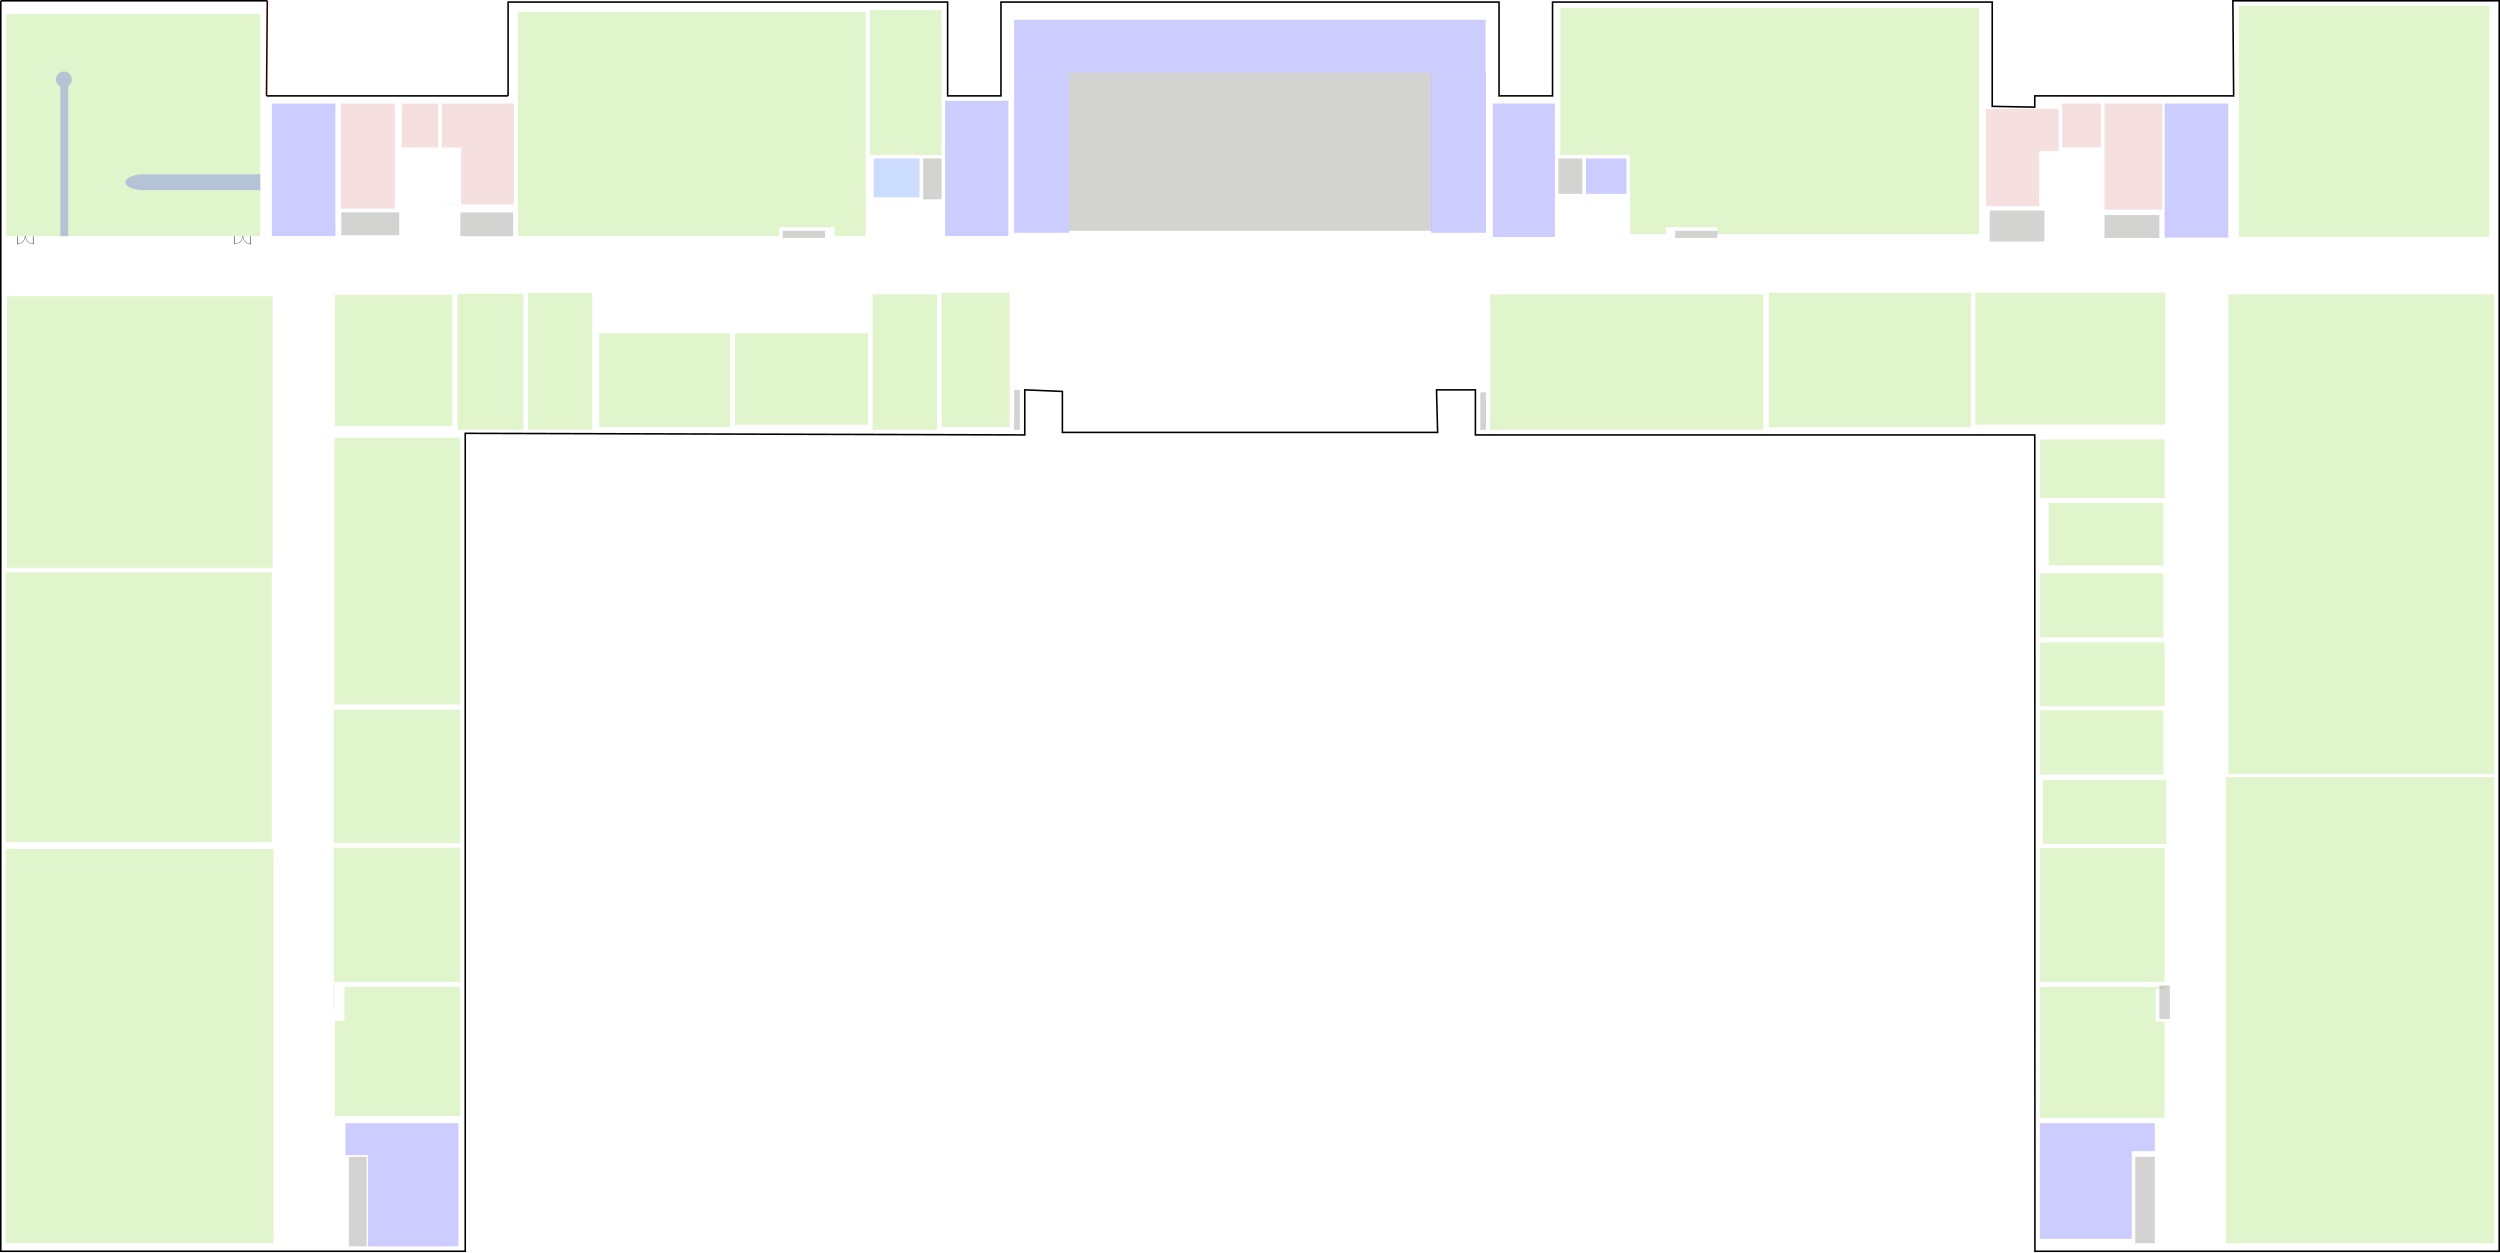
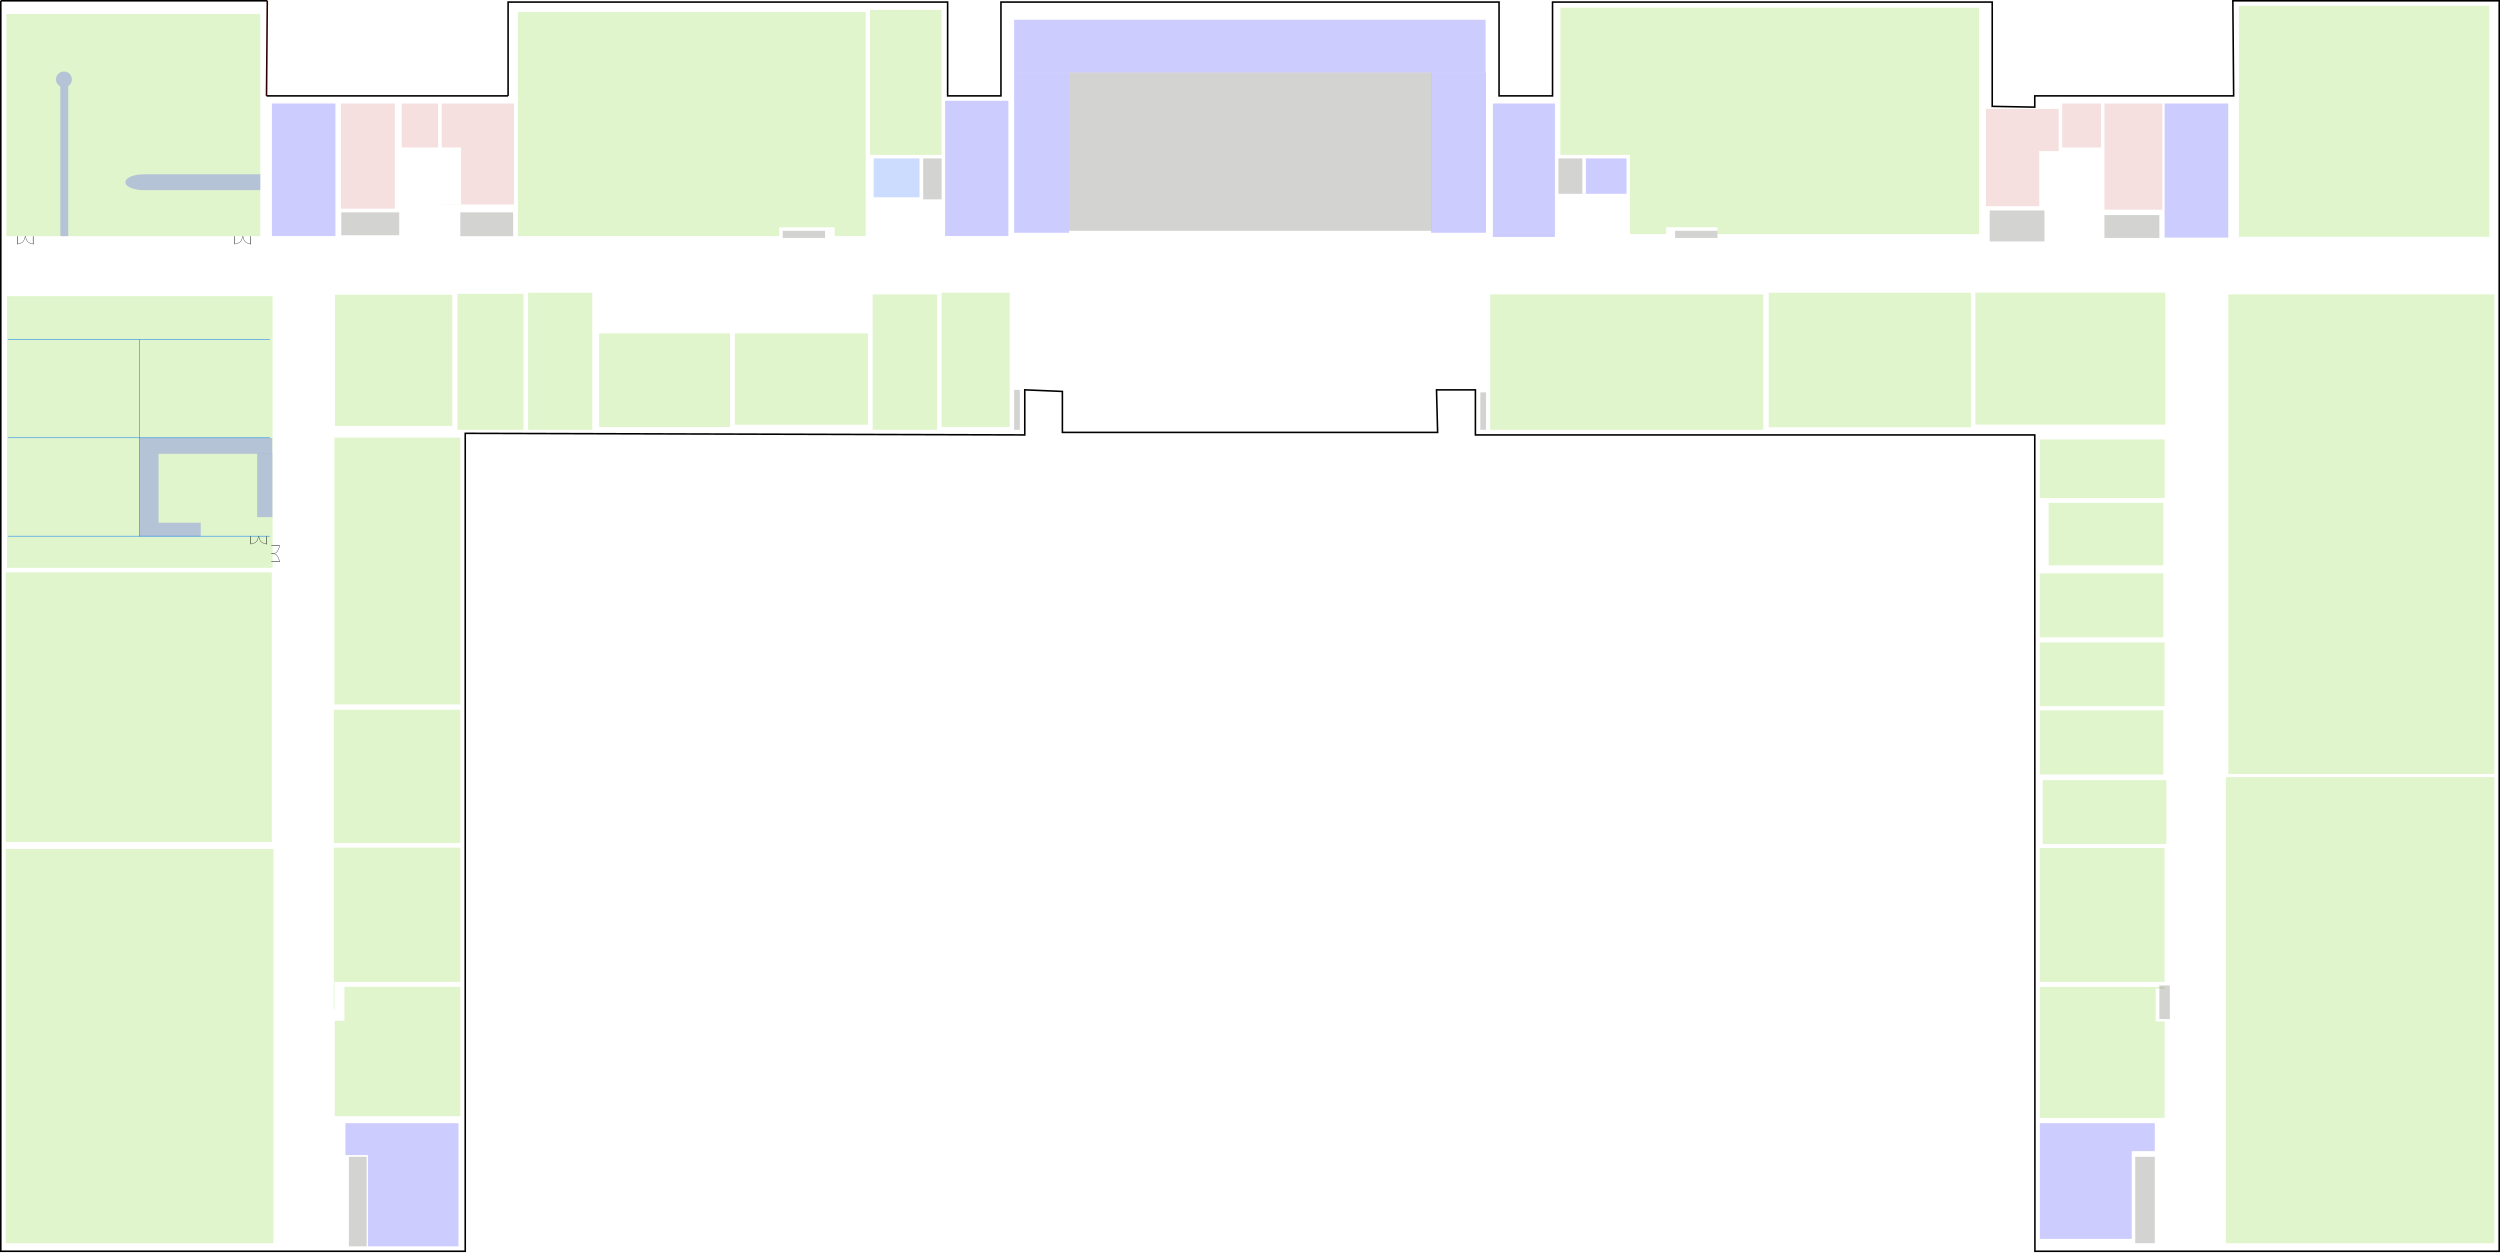
<svg xmlns="http://www.w3.org/2000/svg" width="416.719mm" height="208.703mm" viewBox="0 0 416.719 208.703" version="1.1" id="svg60441">
  <defs id="defs60435">
    </defs>
  <g id="layer1" transform="translate(-50.65446,15.0269)">
    <rect style="display:block;opacity:0.2;fill:#68ce00;fill-opacity:1;stroke:#000000;stroke-width:0;stroke-miterlimit:4;stroke-dasharray:none;stroke-opacity:1" id="rect44918" width="44.634" height="65.72" x="51.604" y="126.477" name="B218,B220" />
    <rect style="display:block;opacity:0.2;fill:#68ce00;fill-opacity:1;stroke:#000000;stroke-width:0;stroke-miterlimit:4;stroke-dasharray:none;stroke-opacity:1" id="rect44920" width="44.357" height="44.952" x="51.604" y="80.375" name="B214,B216" />
    <rect style="display:block;opacity:0.2;fill:#68ce00;fill-opacity:1;stroke:#000000;stroke-width:0;stroke-miterlimit:4;stroke-dasharray:none;stroke-opacity:1" id="rect44925" width="44.266" height="45.288" x="51.822" y="34.336" name="B210,B212" />
    <path style="display:block;opacity:0.2;fill:#68ce00;fill-opacity:1;stroke:#000000;stroke-width:0;stroke-miterlimit:4;stroke-dasharray:none;stroke-opacity:1" d="m 108.069,149.464 v 5.662 h -1.614 v 15.901 h 20.928 v -21.564 z" id="rect44927" name="B224" />
    <path style="display:block;opacity:0.2;fill:#68ce00;fill-opacity:1;stroke:#000000;stroke-width:0;stroke-miterlimit:4;stroke-dasharray:none;stroke-opacity:1" d="m 106.297,126.261 v 26.988 h 0.105 v -4.604 h 20.982 V 126.261 Z" id="rect44932" name="B222,B223" />
    <path style="display:block;opacity:0.2;fill:#68ce00;fill-opacity:1;stroke:#000000;stroke-width:0;stroke-miterlimit:4;stroke-dasharray:none;stroke-opacity:1" d="m 106.297,103.268 v 22.225 h 21.087 v -22.225 z" id="rect44934" name="B219,B221" />
    <rect style="display:block;opacity:0.2;fill:#68ce00;fill-opacity:1;stroke:#000000;stroke-width:0;stroke-miterlimit:4;stroke-dasharray:none;stroke-opacity:1" id="rect44936" width="20.982" height="44.482" x="106.402" y="57.918" name="B215,B217" />
    <rect style="display:block;opacity:0.2;fill:#68ce00;fill-opacity:1;stroke:#000000;stroke-width:0;stroke-miterlimit:4;stroke-dasharray:none;stroke-opacity:1" id="rect44938" width="19.557" height="21.86" x="106.485" y="34.111" name="B213" />
    <rect style="display:block;opacity:0.2;fill:#68ce00;fill-opacity:1;stroke:#000000;stroke-width:0;stroke-miterlimit:4;stroke-dasharray:none;stroke-opacity:1" id="rect44940" width="11.007" height="22.68" x="126.907" y="33.942" name="B211" />
    <rect style="display:block;opacity:0.2;fill:#68ce00;fill-opacity:1;stroke:#000000;stroke-width:0;stroke-miterlimit:4;stroke-dasharray:none;stroke-opacity:1" id="rect44942" width="10.696" height="22.855" x="138.684" y="33.765" name="B209" />
    <rect style="display:block;opacity:0.2;fill:#68ce00;fill-opacity:1;stroke:#000000;stroke-width:0;stroke-miterlimit:4;stroke-dasharray:none;stroke-opacity:1" id="rect44944" width="42.333" height="37.042" x="51.713" y="-12.699" name="B206,B208" />
    <rect style="display:block;opacity:0.2;fill:#68ce00;fill-opacity:1;stroke:#000000;stroke-width:0;stroke-miterlimit:4;stroke-dasharray:none;stroke-opacity:1" id="rect44946" width="21.821" height="15.607" x="150.521" y="40.537" name="B207" />
    <path style="display:block;opacity:0.2;fill:#68ce00;fill-opacity:1;stroke:#000000;stroke-width:0;stroke-miterlimit:4;stroke-dasharray:none;stroke-opacity:1" d="m 136.985,-13.019 v 37.347 h 43.553 v -1.466 h 9.234 v 1.466 h 5.189 v -37.347 z" id="rect44948" name="B202,B204" />
    <rect style="display:block;opacity:0.2;fill:#68ce00;fill-opacity:1;stroke:#000000;stroke-width:0;stroke-miterlimit:4;stroke-dasharray:none;stroke-opacity:1" id="rect44953" width="22.199" height="15.237" x="173.137" y="40.54" name="B205" />
    <rect style="display:block;opacity:0.2;fill:#68ce00;fill-opacity:1;stroke:#000000;stroke-width:0;stroke-miterlimit:4;stroke-dasharray:none;stroke-opacity:1" id="rect44955" width="10.742" height="22.569" x="196.122" y="34.053" name="B203" />
    <rect style="display:block;opacity:0.2;fill:#68ce00;fill-opacity:1;stroke:#000000;stroke-width:0;stroke-miterlimit:4;stroke-dasharray:none;stroke-opacity:1" id="rect44957" width="11.351" height="22.384" x="207.605" y="33.762" name="B201" />
    <rect style="display:block;opacity:0.2;fill:#68ce00;fill-opacity:1;stroke:#000000;stroke-width:0;stroke-miterlimit:4;stroke-dasharray:none;stroke-opacity:1" id="rect44959" width="45.519" height="22.569" x="299.051" y="34.053" name="A201,A203" />
    <rect style="display:block;opacity:0.2;fill:#68ce00;fill-opacity:1;stroke:#000000;stroke-width:0;stroke-miterlimit:4;stroke-dasharray:none;stroke-opacity:1" id="rect44961" width="33.7" height="22.431" x="345.483" y="33.766" name="A205,A207" />
    <rect style="display:block;opacity:0.2;fill:#68ce00;fill-opacity:1;stroke:#000000;stroke-width:0;stroke-miterlimit:4;stroke-dasharray:none;stroke-opacity:1" id="rect44963" width="31.681" height="22.005" x="379.921" y="33.755" name="A209,A211" />
    <path style="display:block;opacity:0.2;fill:#68ce00;fill-opacity:1;stroke:#000000;stroke-width:0;stroke-miterlimit:4;stroke-dasharray:none;stroke-opacity:1" d="m 310.742,-13.756 v 24.552 h 11.613 V 23.999 h 6.032 v -1.138 h 8.546 v 1.138 h 43.605 v -37.755 z" id="rect44967" name="A202,A204" />
    <rect style="display:block;opacity:0.2;fill:#68ce00;fill-opacity:1;stroke:#000000;stroke-width:0;stroke-miterlimit:4;stroke-dasharray:none;stroke-opacity:1" id="rect44975" width="41.751" height="38.523" x="423.849" y="-14.074" name="A206,A208" />
    <rect style="display:block;opacity:0.2;fill:#68ce00;fill-opacity:1;stroke:#000000;stroke-width:0;stroke-miterlimit:4;stroke-dasharray:none;stroke-opacity:1" id="rect44977" width="44.344" height="79.945" x="422.077" y="34.038" name="A210,A212" />
    <rect style="display:block;opacity:0.2;fill:#68ce00;fill-opacity:1;stroke:#000000;stroke-width:0;stroke-miterlimit:4;stroke-dasharray:none;stroke-opacity:1" id="rect44979" width="44.748" height="77.716" x="421.673" y="114.499" name="A214,A216" />
    <path style="display:block;opacity:0.2;fill:#68ce00;fill-opacity:1;stroke:#000000;stroke-width:0;stroke-miterlimit:4;stroke-dasharray:none;stroke-opacity:1" d="m 390.67,149.473 v 21.846 h 20.796 v -16.087 h -1.482 v -5.475 h 1.482 v -0.284 z" id="rect44981" name="A222" />
    <rect style="display:block;opacity:0.2;fill:#68ce00;fill-opacity:1;stroke:#000000;stroke-width:0;stroke-miterlimit:4;stroke-dasharray:none;stroke-opacity:1" id="rect44986" width="20.796" height="22.308" x="390.671" y="126.336" name="A221" />
    <rect style="display:block;opacity:0.2;fill:#68ce00;fill-opacity:1;stroke:#000000;stroke-width:0;stroke-miterlimit:4;stroke-dasharray:none;stroke-opacity:1" id="rect44988" width="20.611" height="10.644" x="391.147" y="115.008" name="A220" />
    <rect style="display:block;opacity:0.2;fill:#68ce00;fill-opacity:1;stroke:#000000;stroke-width:0;stroke-miterlimit:4;stroke-dasharray:none;stroke-opacity:1" id="rect44990" width="20.596" height="10.703" x="390.661" y="103.375" name="A219" />
    <rect style="display:block;opacity:0.2;fill:#68ce00;fill-opacity:1;stroke:#000000;stroke-width:0;stroke-miterlimit:4;stroke-dasharray:none;stroke-opacity:1" id="rect44992" width="20.796" height="10.621" x="390.671" y="92.065" name="A218" />
    <rect style="display:block;opacity:0.2;fill:#68ce00;fill-opacity:1;stroke:#000000;stroke-width:0;stroke-miterlimit:4;stroke-dasharray:none;stroke-opacity:1" id="rect44994" width="20.618" height="10.689" x="390.65" y="80.534" name="A217" />
    <rect style="display:block;opacity:0.2;fill:#68ce00;fill-opacity:1;stroke:#000000;stroke-width:0;stroke-miterlimit:4;stroke-dasharray:none;stroke-opacity:1" id="rect44996" width="19.114" height="10.429" x="392.143" y="68.791" name="A215" />
    <rect style="display:block;opacity:0.2;fill:#68ce00;fill-opacity:1;stroke:#000000;stroke-width:0;stroke-miterlimit:4;stroke-dasharray:none;stroke-opacity:1" id="rect44998" width="20.803" height="9.759" x="390.667" y="58.227" name="A213" />
    <path style="display:block;opacity:0.2;fill:#0000ff;fill-opacity:1;stroke:#000000;stroke-width:0;stroke-miterlimit:4;stroke-dasharray:none;stroke-opacity:1" d="m 108.228,172.192 v 5.318 h 3.753 v 15.214 h 15.093 v -20.532 z" id="rect60289" type="stairs" />
    <rect style="display:block;opacity:0.2;fill:#0000ff;fill-opacity:1;stroke:#0000ff;stroke-width:0;stroke-miterlimit:4;stroke-dasharray:none;stroke-opacity:1" id="rect60295" width="10.586" height="22.093" x="95.978" y="2.224" type="stairs" />
    <rect style="display:block;opacity:0.2;fill:#0000ff;fill-opacity:1;stroke:#0000ff;stroke-width:0;stroke-miterlimit:4;stroke-dasharray:none;stroke-opacity:1" id="rect60297" width="10.55" height="22.543" x="208.187" y="1.774" type="stairs" />
    <rect style="display:block;opacity:0.2;fill:#0000ff;fill-opacity:1;stroke:#0000ff;stroke-width:0;stroke-miterlimit:4;stroke-dasharray:none;stroke-opacity:1" id="rect60304" width="10.345" height="22.251" x="299.495" y="2.224" type="stairs" />
    <path style="display:block;opacity:0.2;fill:#0000ff;fill-opacity:1;stroke:#0000ff;stroke-width:0;stroke-miterlimit:4;stroke-dasharray:none;stroke-opacity:1" d="M 411.467,2.224 V 24.579 h 10.61 V 2.224 Z" id="rect60306" type="stairs" />
    <rect style="display:block;opacity:0.2;fill:#22241c;fill-opacity:1;stroke:#0000ff;stroke-width:0;stroke-miterlimit:4;stroke-dasharray:none;stroke-opacity:1" id="rect60311" width="3.995" height="5.9" x="310.422" y="11.379" />
    <rect style="display:block;opacity:0.2;fill:#22241c;fill-opacity:1;stroke:#0000ff;stroke-width:0;stroke-miterlimit:4;stroke-dasharray:none;stroke-opacity:1" id="rect60313" width="2.963" height="14.923" x="108.81" y="177.801" />
    <path style="display:block;opacity:0.2;fill:#0000ff;fill-opacity:1;stroke:#0000ff;stroke-width:0;stroke-miterlimit:4;stroke-dasharray:none;stroke-opacity:1" d="m 390.67,172.192 v 19.288 h 15.319 v -14.627 h 3.836 v -4.661 z" id="rect60317" type="stairs" />
    <rect style="display:block;opacity:0.2;fill:#22241c;fill-opacity:1;stroke:#0000ff;stroke-width:0;stroke-miterlimit:4;stroke-dasharray:none;stroke-opacity:1" id="rect60322" width="3.254" height="14.393" x="406.572" y="177.801" />
    <rect style="display:block;opacity:0.2;fill:#22241c;fill-opacity:1;stroke:#0000ff;stroke-width:0;stroke-miterlimit:4;stroke-dasharray:none;stroke-opacity:1" id="rect60324" width="1.746" height="5.609" x="410.594" y="149.226" />
    <rect style="display:block;opacity:0.2;fill:#22241c;fill-opacity:1;stroke:#0000ff;stroke-width:0;stroke-miterlimit:4;stroke-dasharray:none;stroke-opacity:1" id="rect60326" width="9.128" height="5.159" x="382.31" y="20.057" />
    <rect style="display:block;opacity:0.2;fill:#22241c;fill-opacity:1;stroke:#0000ff;stroke-width:0;stroke-miterlimit:4;stroke-dasharray:none;stroke-opacity:1" id="rect60328" width="9.155" height="3.81" x="401.439" y="20.824" />
    <rect style="display:block;opacity:0.2;fill:#22241c;fill-opacity:1;stroke:#0000ff;stroke-width:0;stroke-miterlimit:4;stroke-dasharray:none;stroke-opacity:1" id="rect60330" width="7.064" height="1.191" x="329.869" y="23.444" />
    <rect style="display:block;opacity:0.2;fill:#22241c;fill-opacity:1;stroke:#0000ff;stroke-width:0;stroke-miterlimit:4;stroke-dasharray:none;stroke-opacity:1" id="rect60332" width="8.811" height="3.969" x="127.384" y="20.374" />
    <rect style="display:block;opacity:0.2;fill:#22241c;fill-opacity:1;stroke:#0000ff;stroke-width:0;stroke-miterlimit:4;stroke-dasharray:none;stroke-opacity:1" id="rect60334" width="9.657" height="3.81" x="107.54" y="20.374" />
    <rect style="display:block;opacity:0.2;fill:#22241c;fill-opacity:1;stroke:#0000ff;stroke-width:0;stroke-miterlimit:4;stroke-dasharray:none;stroke-opacity:1" id="rect60336" width="3.069" height="6.826" x="204.536" y="11.379" />
    <rect style="display:block;opacity:0.2;fill:#22241c;fill-opacity:1;stroke:#0000ff;stroke-width:0;stroke-miterlimit:4;stroke-dasharray:none;stroke-opacity:1" id="rect60338" width="7.064" height="1.191" x="181.12" y="23.444" />
    <rect style="display:block;opacity:0.2;fill:#22241c;fill-opacity:1;stroke:#0000ff;stroke-width:0;stroke-miterlimit:4;stroke-dasharray:none;stroke-opacity:1" id="rect60340" width="60.378" height="26.379" x="228.851" y="-2.935" />
    <rect style="display:block;opacity:0.2;fill:#d35f5f;fill-opacity:1;stroke:#0000ff;stroke-width:0;stroke-miterlimit:4;stroke-dasharray:none;stroke-opacity:1" id="rect60342" width="8.969" height="17.542" x="107.487" y="2.224" type="toilet_m" />
    <rect style="display:block;opacity:0.2;fill:#d35f5f;fill-opacity:1;stroke:#0000ff;stroke-width:0;stroke-miterlimit:4;stroke-dasharray:none;stroke-opacity:1" id="rect60344" width="6.059" height="7.329" x="117.621" y="2.224" />
    <path style="display:block;opacity:0.2;fill:#d35f5f;fill-opacity:1;stroke:#0000ff;stroke-width:0;stroke-miterlimit:4;stroke-dasharray:none;stroke-opacity:1" d="m 124.288,2.224 v 7.329 h 3.228 v 9.472 h -3.228 v 0.026 h 12.039 V 2.224 Z" id="rect60346" type="toilet_f" />
    <path style="display:block;opacity:0.2;fill:#d35f5f;fill-opacity:1;stroke:#0000ff;stroke-width:0;stroke-miterlimit:4;stroke-dasharray:none;stroke-opacity:1" d="m 381.701,3.124 v 16.219 h 8.864 v -9.181 h 3.24 V 3.124 Z" id="rect60353" type="toilet_f" />
    <rect style="display:block;opacity:0.2;fill:#d35f5f;fill-opacity:1;stroke:#0000ff;stroke-width:0;stroke-miterlimit:4;stroke-dasharray:none;stroke-opacity:1" id="rect60358" width="9.657" height="17.701" x="401.439" y="2.224" type="toilet_m" />
    <rect style="display:block;opacity:0.2;fill:#d35f5f;fill-opacity:1;stroke:#0000ff;stroke-width:0;stroke-miterlimit:4;stroke-dasharray:none;stroke-opacity:1" id="rect60360" width="6.456" height="7.329" x="394.401" y="2.224" />
    <rect style="display:block;opacity:0.2;fill:#0050ff;fill-opacity:1;stroke:#0000ff;stroke-width:0;stroke-miterlimit:4;stroke-dasharray:none;stroke-opacity:1" id="rect60362" width="7.646" height="6.482" x="196.281" y="11.379" type="elevator" />
    <rect style="display:block;opacity:0.2;fill:#68ce00;fill-opacity:1;stroke:#0000ff;stroke-width:0;stroke-miterlimit:4;stroke-dasharray:none;stroke-opacity:1" id="rect60364" width="11.933" height="24.156" x="195.673" y="-13.36" />
    <rect style="display:block;opacity:0.2;fill:#0000ff;fill-opacity:1;stroke:#0000ff;stroke-width:0;stroke-miterlimit:4;stroke-dasharray:none;stroke-opacity:1" id="rect60366" width="6.773" height="5.9" x="315" y="11.379" type="elevator" />
    <rect y="49.955" x="219.697" height="6.668" width="0.952" id="rect61118" style="display:block;opacity:0.2;fill:#22241c;fill-opacity:1;stroke:#fb0000;stroke-width:0;stroke-miterlimit:4;stroke-dasharray:none;stroke-opacity:1" />
    <rect y="50.378" x="297.405" height="6.244" width="0.952" id="rect61120" style="display:block;opacity:0.2;fill:#22241c;fill-opacity:1;stroke:#fb0000;stroke-width:0;stroke-miterlimit:4;stroke-dasharray:none;stroke-opacity:1" />
    <g id="g156">
      <path id="path61108" d="M 50.787,-14.895 H 95.21" style="display:block;fill:none;stroke:#000000;stroke-width:0.265px;stroke-linecap:butt;stroke-linejoin:miter;stroke-opacity:1" />
      <path id="path61110" d="M 95.21,-14.895 95.078,0.954" style="display:block;fill:none;stroke:#310000;stroke-width:0.265px;stroke-linecap:butt;stroke-linejoin:miter;stroke-opacity:1" />
      <path id="path61112" d="M 95.078,0.954 H 135.348" style="display:block;fill:none;stroke:#000000;stroke-width:0.265px;stroke-linecap:butt;stroke-linejoin:miter;stroke-opacity:1" />
      <path id="path61114" d="M 135.348,0.954 V -14.683 h 73.263 V 0.954 h 8.89 V -14.683 h 83.026 V 0.954 h 8.916 V -14.683 H 382.733 V 2.7 l 7.091,0.132 V 0.954 h 33.152 l -0.132,-15.849 h 44.397 V 193.544 h -77.391 l -0.026,-136.075 h -93.239 v -7.514 h -6.482 l 0.185,7.091 h -62.547 v -6.826 l -6.271,-0.265 v 7.514 L 128.204,57.204 V 193.544 H 50.787 V -14.895" style="display:block;fill:none;stroke:#000000;stroke-width:0.265px;stroke-linecap:butt;stroke-linejoin:miter;stroke-opacity:1" />
    </g>
    <g id="g934" transform="translate(0,0.3318868)">
      <rect type="stairs" y="-12.064" x="219.697" height="8.796" width="78.582" id="rect60304-3" style="display:block;opacity:0.2;fill:#0000ff;fill-opacity:1;stroke:#0000ff;stroke-width:0;stroke-miterlimit:4;stroke-dasharray:none;stroke-opacity:1" />
      <rect y="-3.267" x="219.697" height="26.711" width="9.154" id="rect60304-3-4" style="display:block;opacity:0.2;fill:#0000ff;fill-opacity:1;stroke:#0000ff;stroke-width:0;stroke-miterlimit:4;stroke-dasharray:none;stroke-opacity:1" />
      <rect y="-3.267" x="289.203" height="26.711" width="9.154" id="rect60304-3-4-9" style="display:block;opacity:0.2;fill:#0000ff;fill-opacity:1;stroke:#0000ff;stroke-width:0;stroke-miterlimit:4;stroke-dasharray:none;stroke-opacity:1" />
    </g>
    <path style="opacity:0.2;fill:#0000ff;fill-opacity:1;stroke:#0000ff;stroke-width:0;stroke-miterlimit:4;stroke-dasharray:none;stroke-opacity:1" d="M 90.564 109.801 C 84.157 109.801 79 112.031 79 114.801 C 79 117.571 84.157 119.801 90.564 119.801 L 164.031 119.801 L 164.031 109.824 L 169.529 109.824 C 169.169 109.81 168.805 109.801 168.436 109.801 L 90.564 109.801 z " transform="matrix(0.2645833,0,0,0.2645833,50.65446,-15.0269)" id="rect3853" />
    <g id="g3860" transform="matrix(1,0,0,1.020002,4.7625,2.21199)">
      <path style="opacity:0.2;fill:#0000ff;fill-opacity:1;stroke:#0000ff;stroke-width:0;stroke-miterlimit:4;stroke-dasharray:none;stroke-opacity:1" d="M 29,54.273 A 5,5 0 0 1 26.395,55.012 5,5 0 0 1 24,54.398 v 93.846 c 0,0.308 0.243,0.557 0.545,0.557 h 3.91 C 28.757,148.801 29,148.552 29,148.244 Z" transform="matrix(0.2645833,0,0,0.2593954,49.59613,-16.90078)" id="rect3855" />
    </g>
    <rect style="opacity:0.2;fill:#68ce00;fill-opacity:1;stroke:#0000ff;stroke-width:0;stroke-miterlimit:4;stroke-dasharray:none;stroke-opacity:1" id="rect3864" width="29.104" height="6.615" x="12.29" y="16.406" ry="20" rx="5.1" />
    <circle style="opacity:0.2;fill:#0000ff;fill-opacity:1;stroke:#0000ff;stroke-width:0;stroke-miterlimit:4;stroke-dasharray:none;stroke-opacity:1" id="path3857-6" cx="61.311" cy="-1.788" r="1.323" />
    <path style="fill:none;stroke:#000000;stroke-width:0.08;stroke-linecap:butt;stroke-linejoin:miter;stroke-miterlimit:4;stroke-dasharray:none;stroke-opacity:1" d="m 53.538,24.354 c 0,1.312 0,1.312 0,1.312" id="path4705-1" />
    <path style="fill:none;stroke:#000000;stroke-width:0.08;stroke-linecap:butt;stroke-linejoin:miter;stroke-miterlimit:4;stroke-dasharray:none;stroke-opacity:1" d="m 56.184,24.354 c 0,1.323 0,1.323 0,1.323" id="path4707-9" />
    <path style="fill:none;stroke:#000000;stroke-width:0.05;stroke-linecap:butt;stroke-linejoin:miter;stroke-miterlimit:4;stroke-dasharray:none;stroke-opacity:1" d="m 54.888,24.343 c 0.088,0.353 0.176,0.705 0.397,0.926 0.221,0.221 0.573,0.309 0.926,0.397" id="path4775" />
    <path style="fill:none;stroke:#000000;stroke-width:0.05;stroke-linecap:butt;stroke-linejoin:miter;stroke-miterlimit:4;stroke-dasharray:none;stroke-opacity:1" d="m 54.872,24.343 c -0.088,0.352 -0.176,0.705 -0.397,0.926 -0.221,0.221 -0.573,0.309 -0.926,0.397" id="path4779" />
    <path style="fill:none;stroke:#000000;stroke-width:0.08;stroke-linecap:butt;stroke-linejoin:miter;stroke-miterlimit:4;stroke-dasharray:none;stroke-opacity:1" d="m 89.786,24.354 c 0,1.312 0,1.312 0,1.312" id="path4705-1-3" />
    <path style="fill:none;stroke:#000000;stroke-width:0.08;stroke-linecap:butt;stroke-linejoin:miter;stroke-miterlimit:4;stroke-dasharray:none;stroke-opacity:1" d="m 92.431,24.354 c 0,1.323 0,1.323 0,1.323" id="path4707-9-6" />
    <path style="fill:none;stroke:#000000;stroke-width:0.05;stroke-linecap:butt;stroke-linejoin:miter;stroke-miterlimit:4;stroke-dasharray:none;stroke-opacity:1" d="m 91.136,24.343 c 0.088,0.353 0.176,0.705 0.397,0.926 0.221,0.221 0.573,0.309 0.926,0.397" id="path4775-8" />
    <path style="fill:none;stroke:#000000;stroke-width:0.05;stroke-linecap:butt;stroke-linejoin:miter;stroke-miterlimit:4;stroke-dasharray:none;stroke-opacity:1" d="m 91.12,24.343 c -0.088,0.352 -0.176,0.705 -0.397,0.926 -0.221,0.221 -0.573,0.309 -0.926,0.397" id="path4779-3" />
+     <path style="fill:none;stroke:#268dee;stroke-width:0.1;stroke-linecap:butt;stroke-linejoin:miter;stroke-miterlimit:4;stroke-dasharray:none;stroke-opacity:1" d="M 51.977,74.349 H 95.634" id="path39949" />
+     <path style="fill:none;stroke:#268dee;stroke-width:0.1;stroke-linecap:butt;stroke-linejoin:miter;stroke-miterlimit:4;stroke-dasharray:none;stroke-opacity:1" d="M 51.977,57.945 H 95.634" id="path39949-0" />
+     <path style="fill:none;stroke:#268dee;stroke-width:0.1;stroke-linecap:butt;stroke-linejoin:miter;stroke-miterlimit:4;stroke-dasharray:none;stroke-opacity:1" d="M 51.977,41.541 H 95.634" id="path39949-0-6" />
+     <path style="fill:none;stroke:#268dee;stroke-width:0.1;stroke-linecap:butt;stroke-linejoin:miter;stroke-miterlimit:4;stroke-dasharray:none;stroke-opacity:1" d="m 73.938,41.541 v 32.873 0" id="path39981" />
+     <path style="opacity:0.2;vector-effect:none;fill:#0000ff;fill-opacity:1;fill-rule:evenodd;stroke:#fb0000;stroke-width:0;stroke-linecap:butt;stroke-linejoin:miter;stroke-miterlimit:4;stroke-dasharray:none;stroke-dashoffset:0;stroke-opacity:1" d="M 88 285.9 L 88 337.83 L 99.891 337.83 L 99.891 285.9 L 88 285.9 z " transform="matrix(0.2645833,0,0,0.2645833,50.65446,-15.0269)" id="rect39983" />
+     <rect style="opacity:0.2;vector-effect:none;fill:#0000ff;fill-opacity:1;fill-rule:evenodd;stroke:#fb0000;stroke-width:0;stroke-linecap:butt;stroke-linejoin:miter;stroke-miterlimit:4;stroke-dasharray:none;stroke-dashoffset:0;stroke-opacity:1" id="rect39988-6" width="22.09" height="2.646" x="73.938" y="57.972" />
+     <path style="opacity:0.2;vector-effect:none;fill:#0000ff;fill-opacity:1;fill-rule:evenodd;stroke:#fb0000;stroke-width:0;stroke-linecap:butt;stroke-linejoin:miter;stroke-miterlimit:4;stroke-dasharray:none;stroke-dashoffset:0;stroke-opacity:1" d="m 77.084,71.711 v 2.646 h 7.033 v -2.254 H 77.092 v -0.392 z" id="rect40008" />
+     <rect style="opacity:0.2;vector-effect:none;fill:#0000ff;fill-opacity:1;fill-rule:evenodd;stroke:#fb0000;stroke-width:0;stroke-linecap:butt;stroke-linejoin:miter;stroke-miterlimit:4;stroke-dasharray:none;stroke-dashoffset:0;stroke-opacity:1" id="rect40019" width="2.546" height="10.583" x="93.517" y="60.592" />
+     <path style="fill:none;stroke:#000000;stroke-width:0.08;stroke-linecap:butt;stroke-linejoin:miter;stroke-miterlimit:4;stroke-dasharray:none;stroke-opacity:1" d="m 92.431,74.36 c 0,1.312 0,1.312 0,1.312" id="path4705-1-3-9" />
+     <path style="fill:none;stroke:#000000;stroke-width:0.08;stroke-linecap:butt;stroke-linejoin:miter;stroke-miterlimit:4;stroke-dasharray:none;stroke-opacity:1" d="m 95.077,74.36 c 0,1.323 0,1.323 0,1.323" id="path4707-9-6-2" />
+     <path style="fill:none;stroke:#000000;stroke-width:0.05;stroke-linecap:butt;stroke-linejoin:miter;stroke-miterlimit:4;stroke-dasharray:none;stroke-opacity:1" d="m 93.782,74.349 c 0.088,0.353 0.176,0.705 0.397,0.926 0.221,0.221 0.573,0.309 0.926,0.397" id="path4775-8-6" />
+     <path style="fill:none;stroke:#000000;stroke-width:0.05;stroke-linecap:butt;stroke-linejoin:miter;stroke-miterlimit:4;stroke-dasharray:none;stroke-opacity:1" d="m 93.766,74.349 c -0.088,0.352 -0.176,0.705 -0.397,0.926 -0.221,0.221 -0.573,0.309 -0.926,0.397" id="path4779-3-1" />
+     <path style="fill:none;stroke:#000000;stroke-width:0;stroke-linecap:butt;stroke-linejoin:miter;stroke-miterlimit:4;stroke-dasharray:none;stroke-opacity:1" d="m 96.054,77.29 h 0.7 0.467" id="path40130" />
+     <path style="fill:none;stroke:#000000;stroke-width:0;stroke-linecap:butt;stroke-linejoin:miter;stroke-miterlimit:4;stroke-dasharray:none;stroke-opacity:1" d="M 97.221,77.29 Z" id="path40132" />
+     <path style="fill:none;stroke:#000000;stroke-width:0;stroke-linecap:butt;stroke-linejoin:miter;stroke-miterlimit:4;stroke-dasharray:none;stroke-opacity:1" d="M 97.221,77.29 Z" id="path40134" />
+     <path style="fill:none;stroke:#000000;stroke-width:0;stroke-linecap:butt;stroke-linejoin:miter;stroke-miterlimit:4;stroke-dasharray:none;stroke-opacity:1" d="m 97.058,77.402 -0.051,0.295 -0.044,0.18 -0.071,0.16 -0.124,0.14 -0.177,0.14 -0.212,0.08 -0.221,0.04 h -0.185 -0.088 -0.044 v 0" id="path40136" />
+     <path style="fill:none;stroke:#000000;stroke-width:0;stroke-linecap:butt;stroke-linejoin:miter;stroke-miterlimit:4;stroke-dasharray:none;stroke-opacity:1" d="m 97.406,79.341 -0.058,-0.289 -0.05,-0.176 -0.08,-0.157 -0.14,-0.137 L 96.877,78.444 96.636,78.365 96.386,78.326 h -0.21 -0.1 -0.05 v 0" id="path40136-3" />
+     <path style="fill:none;stroke:#000000;stroke-width:0;stroke-linecap:butt;stroke-linejoin:miter;stroke-miterlimit:4;stroke-dasharray:none;stroke-opacity:1" d="m 96.083,79.341 h 0.794 0.529" id="path40130-6" />
+     <path style="fill:none;stroke:#000000;stroke-width:0.08;stroke-linecap:butt;stroke-linejoin:miter;stroke-miterlimit:4;stroke-dasharray:none;stroke-opacity:1" d="m 95.891,75.937 c 0.467,0 0.934,0 1.4,0" id="path40178" />
+     <path style="fill:none;stroke:#000000;stroke-width:0.05;stroke-linecap:butt;stroke-linejoin:miter;stroke-miterlimit:4;stroke-dasharray:none;stroke-opacity:1" d="m 97.292,75.937 c -0.155,0.441 -0.311,0.882 -0.545,1.102 -0.233,0.221 -0.544,0.221 -0.856,0.221" id="path40190" />
+     <path style="fill:none;stroke:#000000;stroke-width:0.08;stroke-linecap:butt;stroke-linejoin:miter;stroke-miterlimit:4;stroke-dasharray:none;stroke-opacity:1" d="m 95.891,78.583 c 0.467,0 0.934,0 1.4,0" id="path40178-8" />
+     <path style="fill:none;stroke:#000000;stroke-width:0.05;stroke-linecap:butt;stroke-linejoin:miter;stroke-miterlimit:4;stroke-dasharray:none;stroke-opacity:1" d="M 97.292,78.583 C 97.136,78.142 96.981,77.701 96.747,77.48 96.514,77.26 96.203,77.26 95.891,77.26" id="path40190-4" />
  </g>
</svg>
